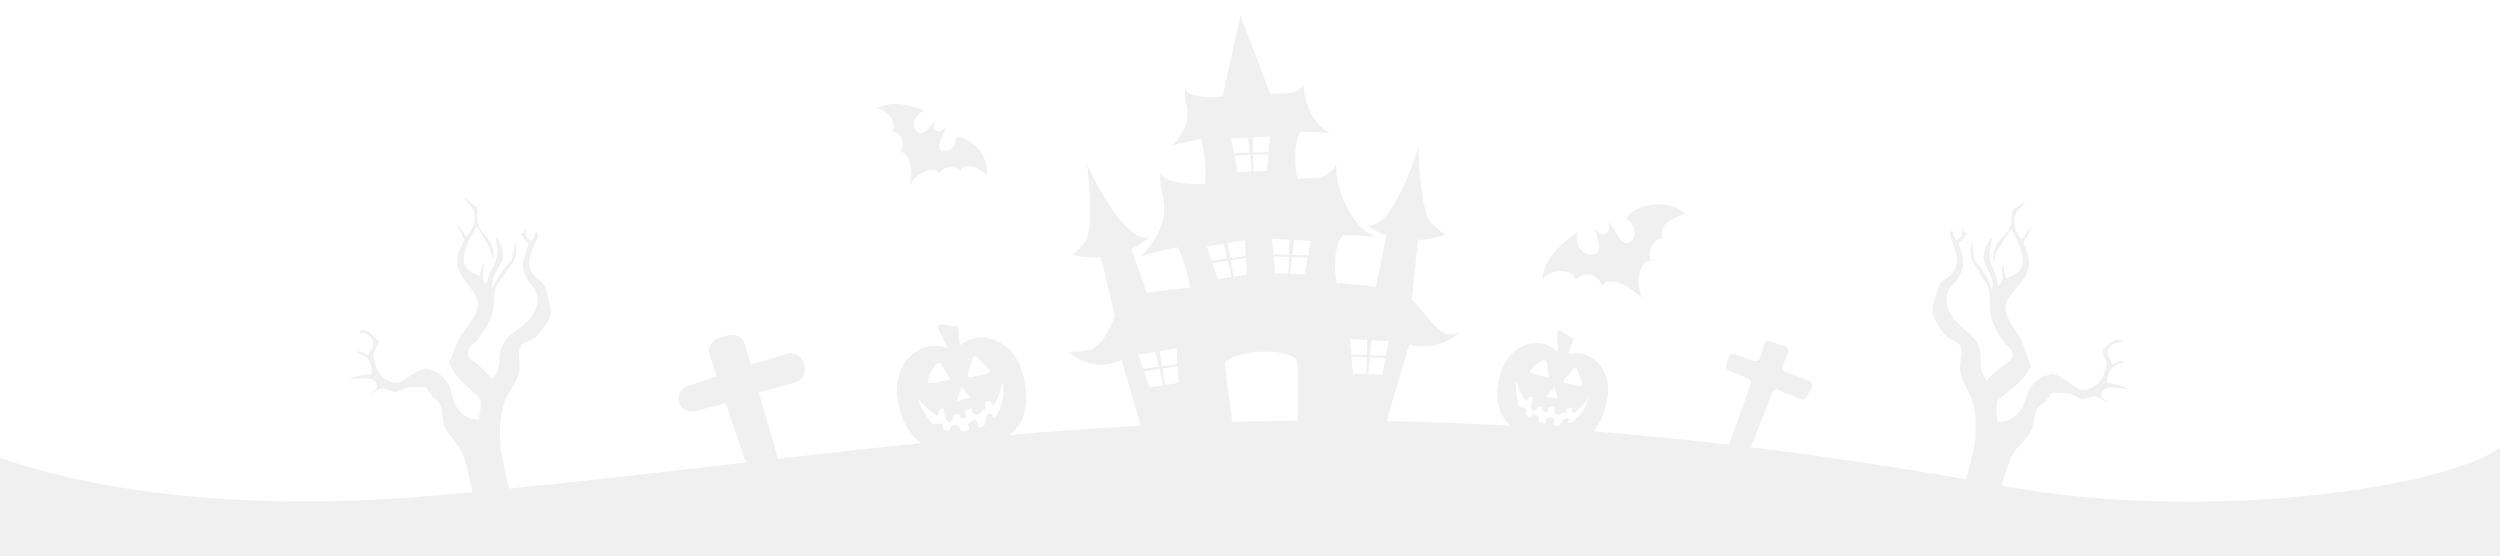
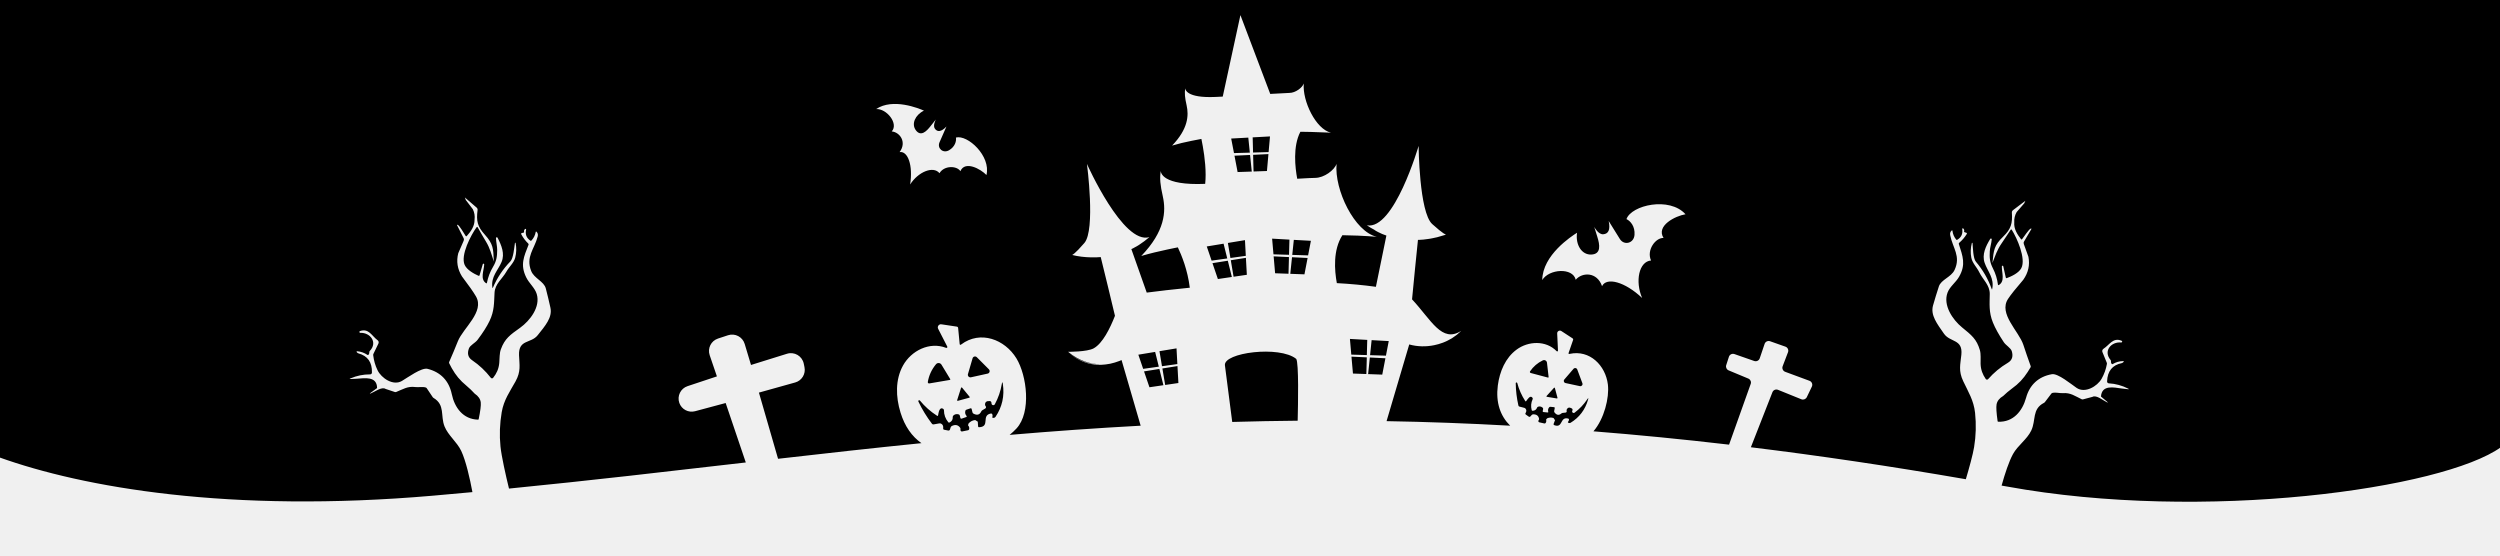
<svg xmlns="http://www.w3.org/2000/svg" viewBox="0 0 720 160" preserveAspectRatio="xMidYMax slice">
  <polygon points="307.62 101.31 307.62 101.31 307.62 101.31 307.62 101.31" />
-   <path class="elementor-shape-fill" fill="white" d="m312.42,104.1c-1.55-.55-3.15-1.43-4.75-2.74,1.16,1.17,2.63,2.07,4.23,2.69,1.58.62,3.31.9,5.03.85-1.43-.01-2.95-.24-4.51-.8ZM-.23,0v131.71c24.06,8.63,66.15,16.14,124.89,11.05,3.83-.34,7.63-.68,11.4-1.03-.72-3.88-1.9-9.07-3.23-11.87-1.24-2.6-3.74-4.43-4.8-7.04-1.24-3.09.23-6.18-3.17-8.22-.1-.06-.19-.14-.25-.24l-1.7-2.54c-.08-.12-.19-.2-.32-.23-1.02-.29-2.01.01-2.98-.12-2.23-.3-3.52.63-5.51,1.42-.13.05-.26.05-.39.01l-2.66-.89c-1.1-.72-3.19.87-4.19,1.26-.43.16-.46.11-.08-.17l1.82-1.34c-.03-3.49-3.59-2.84-5.81-2.69l-1.8.09c-.35.02-.37-.04-.05-.18,1.81-.78,3.68-1.17,5.64-1.16.29.01.53-.22.54-.51.08-2.97-1.23-4.82-3.92-5.55-.15-.04-.44-.26-.49-.38-.06-.16-.01-.23.16-.22,1.07.09,2.06.44,2.95,1.05.12.08.22.06.32-.05.17-.21.25-.46.23-.76-.01-.12.03-.23.11-.31,2.4-2.47.15-5.35-2.72-5.23-.12,0-.24-.09-.26-.21-.03-.13.04-.26.17-.3,2.54-.89,3.39,1.39,5.07,2.63.31.22.41.63.24.97l-1.44,2.98c-.05.11-.07.23-.06.35.18,1.54.59,2.99,1.25,4.34,1.11,2.29,4.51,4.59,7.03,3.09,1.58-.93,5.64-3.91,7.35-3.49,3.82.94,6.21,3.49,7,7.28.8,3.88,3.26,7.25,7.55,7.36.11.01.18-.04.2-.15.49-2.37.69-3.97.6-4.79-.1-.98-.69-1.84-1.76-2.56-.71-.79-1.47-1.52-2.27-2.19-2.03-1.68-3.14-3.06-4.34-5.16l-.72-1.38c-.06-.12-.07-.25-.01-.38.87-1.97,1.7-3.96,2.5-5.96,1.52-3.83,7.77-8.49,5.22-12.92-.72-1.25-2.07-3.17-4.04-5.77-1.31-2.12-1.66-4.35-1.06-6.68l1.56-3.59c.1-.23.1-.5-.02-.73l-1.87-3.71c-.07-.12-.03-.18.11-.16.52.07,1.96,2.67,2.36,3.24.1.13.2.14.31.01,1.21-1.35,2.28-2.86,2.24-4.72.14-1.03-.03-2.04-.49-3l-2.02-2.64-.28-.75,3.4,2.93c.2.18.3.44.26.7-.4,3.13-.05,4.73,2.08,7.07,2.47,2.72,2.46,4.08,2.59,7.67.01.06,0,.06-.02,0-.64-1.98-1.1-3.8-2.21-5.63-.82-1.36-1.63-2.75-2.41-4.16-.07-.12-.23-.12-.3-.02-1.65,2.27-4.69,8.07-3.45,10.86.64,1.43,2.63,2.54,4,3.14.15.07.24.02.29-.14l.93-3.21c.03-.1.13-.16.24-.15.09.02.17.11.17.21-.06,1.79-1.27,4.24.55,5.43.12.08.2.05.23-.1.33-1.66.91-3.2,1.76-4.61,1.02-1.7,1.19-3.01,1.2-4.87.01-1.03-.32-2.26-.35-3.42,0-.25.33-.33.45-.12,1.13,2.17,2.16,4.64,1.16,7-1,2.4-3.12,4.22-2.64,7.4.03.16.07.17.14.01,1.22-2.84,2.9-5.37,5.04-7.58.87-.9,1.11-4.01,1.31-5.29.02-.11.18-.12.2,0,.27,1.43.24,2.84-.12,4.22-.4,1.53-1.78,2.65-2.56,4.06-1.16,2.05-3.25,3.45-3.39,6.02-.16,2.9-.03,5.22-1.44,8.15-.76,1.59-1.92,3.41-3.48,5.47-.65.85-2.12,1.53-2.45,2.42-.51,1.36-.36,2.57.93,3.43,2.05,1.39,3.83,3.07,5.37,5.05.17.21.5.22.67,0,1-1.27,1.61-2.59,1.76-4.28.12-1.32.03-2.76.46-3.93,1.12-3.09,2.66-4.15,5.54-6.2,2.86-2.05,5.91-6.03,4.79-9.72-.55-1.81-2.18-3.05-3.03-4.79-1.8-3.66-.66-5.98.67-9.4.05-.13.02-.24-.08-.34-.81-.78-1.48-1.66-2-2.65-.11-.21-.05-.34.18-.39l.47-.11c.12-.03.17-.1.15-.22-.08-.34.02-.62.29-.83.13-.11.33.01.29.18-.31,1.35.1,2.41,1.23,3.18.11.08.21.06.31-.04.65-.7,1.05-1.51,1.22-2.43.04-.18.12-.21.26-.07.35.35.46.81.31,1.36-.94,3.63-3.49,5.81-1.87,9.91.84,2.14,3.68,2.99,4.21,5.02.48,1.84.92,3.69,1.33,5.55.62,2.85-1.53,5.24-3.66,7.93-1.94,2.45-5.55,1.13-5.38,5.74.11,2.86.6,4.66-1.02,7.59-1.63,2.93-3.36,5.29-3.97,8.85-.56,3.29-.68,6.59-.35,9.89.28,2.76,1.52,8.33,2.45,12.1,23.41-2.31,45.92-4.95,68.2-7.52l-5.8-17.12-8.81,2.36c-1.9.51-3.87-.52-4.53-2.37-.71-2,.36-4.19,2.37-4.85l8.45-2.81-2.08-6.1c-.68-1.99.4-4.15,2.4-4.8l2.89-.95c2.01-.66,4.18.47,4.79,2.5l1.82,6.06,10.37-3.23c2.13-.66,4.36.65,4.82,2.83l.21,1.03c.41,1.95-.76,3.88-2.67,4.41l-10.45,2.92,5.51,19.06c13.76-1.58,27.48-3.11,41.3-4.5-2.73-1.91-4.81-4.83-6.03-8.81-1.4-4.54-1.53-9.5.73-13.57,2.35-4.23,7.62-6.94,12.41-5.06.22.08.43-.15.33-.36l-2.63-5.13c-.34-.65.21-1.41.93-1.3l4.46.67c.19.03.34.18.36.37l.44,4.58c.03.32.17.39.44.19,5.52-4.15,12.56-1.47,15.91,4,3.02,4.96,4.33,15.5.03,20.18-.65.7-1.31,1.3-1.99,1.86,12.38-1.05,24.93-1.96,37.74-2.65l-5.5-18.9h0c-.24.09-.47.2-.71.29-.82.32-1.68.56-2.55.76-.88.17-1.77.29-2.67.32-1.79.04-3.6-.28-5.22-.94-1.6-.65-3.06-1.58-4.19-2.77h-.01l-.04-.04h-.01s5.5.04,7.37-1c2.57-1.42,4.71-5.73,6.13-9.37h0c-1.14-4.78-3.07-12.79-4.1-16.91-.92.08-1.84.11-2.77.08-1.84-.04-3.69-.24-5.46-.69,0,0,.67-.15,3.52-3.45,3.26-3.79.74-22.77.74-22.77,0,0,10.42,23.39,17.99,21.08-.48.42-.97.81-1.46,1.17-.34.25-.68.49-1.04.73-.36.25-.72.51-1.11.72l-1.18.64c-.13.07-.27.13-.41.19l4.43,12.53c3.29-.43,7.53-.93,12.4-1.41-.31-2.54-.9-4.89-1.55-6.89-.66-1.99-1.36-3.62-1.89-4.73l-1.02.2-1.92.4c-2.56.54-5.1,1.15-7.6,1.88,6.84-7.09,7.18-12.83,6.21-17.16-.75-3.32-.93-5.19-.59-7.34,0,.41.32,4.26,12.79,3.73h0c.09-.85.13-1.74.13-2.63,0-3.83-.72-7.9-1.22-10.31-.96.17-1.92.35-2.88.56-1.87.37-3.74.81-5.56,1.36,4.61-4.78,4.84-8.65,4.19-11.57-.51-2.24-.63-3.51-.4-4.95,0,.28.22,2.89,8.7,2.51.69-.03,1.4-.06,2.1-.1l5.09-23.47,8.59,22.7c2.77-.17,4.82-.28,5.51-.29,1.75,0,3.74-1.51,4.15-2.72-.45,5.02,3.47,13.17,7.82,14.17-1.93-.05-3.85-.16-5.78-.21l-2.89-.05h-.13c-2.22,4.23-1.51,10.33-.91,13.53,2.56-.15,4.41-.25,5.17-.25,2.6-.01,5.54-2.24,6.16-4.04-.67,7.45,5.14,19.53,11.59,21.01-1.34-.11-3.2-.24-5.45-.34-1.49-.03-2.97-.08-4.46-.12-2.73,4.25-2.29,10.08-1.6,13.8,3.87.21,7.65.56,11.25,1.06l3.02-14.76c-.42-.13-.81-.3-1.21-.45-.8-.36-1.6-.73-2.31-1.22.07.03.13.06.2.09-.78-.4-1.55-.85-2.3-1.37,7.83,1.47,14.9-22.87,14.9-22.87,0,0,.15,19.11,3.92,22.51,3.29,2.98,3.97,3.05,3.97,3.05-.84.26-1.69.52-2.55.74l-1.3.28-.66.13-.67.1-1.33.17c-.45.04-.9.06-1.35.09h-.22c-.45,4.2-1.23,12.27-1.7,17.12,5.56,5.96,8.56,12.66,14.15,9.08h0c-.06.07-.13.12-.19.19-.3.27-.59.55-.91.81-.04.04-.08.07-.12.1s-.08.07-.11.09c-.41.32-.84.62-1.28.9h0s-.04.03-.06.04c-.38.23-.77.44-1.17.64-.17.09-.34.18-.51.25-.02,0-.05.02-.07.03-.19.09-.39.17-.59.25-.1.03-.19.08-.29.11-.02.01-.03.01-.05.02-.78.29-1.58.53-2.4.69-2.36.49-4.88.45-7.21-.21h0s-6.53,22.09-6.53,22.09c11.54.2,23.39.63,35.6,1.31-2.85-2.81-4.19-6.69-3.56-11.57.53-4.06,2.2-7.99,5.43-10.36,3.35-2.47,8.43-2.71,11.51.47.15.15.4.04.39-.16l-.23-4.95c-.03-.63.67-1.03,1.2-.69l3.25,2.12c.14.09.2.26.14.42l-1.29,3.73c-.09.27,0,.38.28.31,5.8-1.27,10.35,3.34,11.02,8.81.46,3.85-1.09,9.95-4.16,13.49,12.6,1,25.59,2.27,39.06,3.84l6.23-17.48c.23-.62-.08-1.3-.68-1.55l-5.67-2.36c-.59-.24-.9-.9-.7-1.51l.78-2.41c.21-.65.92-1.01,1.58-.78l5.72,2c.64.22,1.35-.12,1.57-.77l1.41-4.16c.22-.65.93-.99,1.58-.76l4.42,1.56c.65.23.98.95.74,1.59l-1.55,4.06c-.24.63.09,1.35.73,1.59l7,2.59c.68.25,1,1.03.68,1.69l-1.45,3.02c-.28.58-.97.85-1.57.61l-6.72-2.72c-.64-.26-1.36.05-1.61.69l-6.21,15.85c19.6,2.4,40.19,5.44,61.91,9.21.99-3.32,2.03-7.11,2.38-9.24.54-3.27.63-6.57.28-9.89-.39-3.59-1.97-6.05-3.4-9.08-1.44-3.03-.83-4.79-.55-7.64.47-4.59-3.22-3.5-5.01-6.07-1.95-2.82-3.95-5.33-3.14-8.15.52-1.83,1.08-3.64,1.67-5.45.65-1.99,3.54-2.66,4.52-4.74,1.87-3.99-.53-6.32-1.25-10.01-.11-.56.03-1.01.4-1.34.15-.13.23-.1.25.09.11.93.47,1.76,1.07,2.5.09.11.19.13.31.06,1.17-.7,1.65-1.73,1.43-3.1-.03-.17.17-.28.3-.16.25.23.33.51.24.85-.03.12.01.19.13.23l.46.14c.23.06.28.2.16.4-.59.95-1.31,1.79-2.17,2.52-.11.09-.14.2-.1.33,1.11,3.49,2.11,5.88.08,9.43-.96,1.68-2.67,2.81-3.33,4.58-1.35,3.61,1.45,7.78,4.17,10,2.75,2.24,4.22,3.39,5.14,6.54.35,1.2.17,2.63.21,3.95.05,1.7.57,3.06,1.49,4.39.16.22.49.24.67.04,1.66-1.89,3.55-3.45,5.67-4.7,1.35-.79,1.57-1.98,1.15-3.37-.28-.91-1.7-1.68-2.29-2.57-1.43-2.15-2.48-4.04-3.14-5.67-1.22-3.02-.94-5.33-.91-8.23.02-2.57-1.98-4.11-3.01-6.23-.69-1.44-2-2.65-2.3-4.2-.27-1.4-.22-2.81.15-4.23.03-.11.19-.1.2.02.11,1.29.16,4.41.97,5.36,2,2.34,3.51,4.97,4.56,7.88.05.17.1.16.13,0,.68-3.14-1.32-5.09-2.17-7.55-.84-2.42.34-4.82,1.61-6.91.13-.21.45-.1.43.14-.09,1.16-.51,2.36-.56,3.4-.11,1.85-.01,3.17.89,4.93.76,1.47,1.25,3.04,1.46,4.71.02.15.1.19.23.12,1.89-1.07.84-3.6.89-5.38.01-.11.09-.19.19-.2.1-.01.2.06.22.16l.73,3.26c.04.16.13.22.28.16,1.41-.52,3.47-1.5,4.19-2.88,1.41-2.7-1.25-8.69-2.76-11.06-.07-.11-.23-.11-.29,0-.88,1.36-1.77,2.69-2.68,4.01-1.22,1.75-1.79,3.53-2.55,5.47-.03.06-.04.06-.03,0,.36-3.58.43-4.93,3.08-7.49,2.26-2.2,2.72-3.78,2.51-6.92-.02-.26.1-.52.31-.69l3.57-2.71-.32.73-2.18,2.51c-.53.93-.76,1.92-.69,2.97-.16,1.85.83,3.43,1.95,4.85.1.13.2.13.3,0,.44-.53,2.04-3.05,2.56-3.08.14-.01.18.05.11.17l-2.11,3.58c-.13.22-.15.49-.06.73l1.33,3.68c.45,2.36-.04,4.56-1.48,6.6-2.13,2.47-3.6,4.3-4.39,5.51-2.83,4.26,3.11,9.3,4.4,13.21.67,2.05,1.37,4.09,2.11,6.12.05.13.04.25-.03.37l-.81,1.33c-1.33,2.02-2.52,3.33-4.66,4.88-.83.61-1.63,1.3-2.4,2.04-1.11.65-1.75,1.47-1.92,2.45-.14.81-.04,2.42.3,4.82.02.1.08.16.19.16,4.3.16,6.95-3.05,8-6.87,1.02-3.74,3.57-6.13,7.44-6.82,1.73-.32,5.6,2.91,7.12,3.94,2.42,1.65,5.96-.43,7.21-2.64.74-1.31,1.25-2.73,1.52-4.25.02-.13.01-.24-.04-.36l-1.25-3.06c-.14-.35-.01-.75.3-.95,1.76-1.14,2.75-3.36,5.23-2.31.12.05.19.18.16.3-.04.13-.16.21-.28.2-2.86-.3-5.28,2.44-3.05,5.05.08.09.11.2.1.32-.04.29.02.55.18.77.09.12.19.14.32.07.92-.55,1.93-.84,3-.86.17-.01.22.07.15.22-.06.12-.36.32-.51.36-2.73.55-4.16,2.32-4.26,5.28-.01.29.21.54.5.55,1.95.11,3.8.62,5.55,1.51.32.16.3.22-.05.18l-1.8-.2c-2.2-.29-5.71-1.17-5.96,2.31l1.73,1.46c.36.3.32.35-.09.16-.98-.45-2.96-2.17-4.1-1.52l-2.71.72c-.14.04-.27.02-.39-.04-1.94-.91-3.16-1.92-5.41-1.76-.98.07-1.95-.29-2.98-.07-.14.03-.25.1-.34.21l-1.85,2.43c-.07.1-.16.17-.27.23-3.52,1.82-2.24,4.99-3.68,8-1.22,2.54-3.83,4.21-5.23,6.72-1.19,2.15-2.38,5.79-3.3,9.11.52.09,1.03.18,1.55.27,56.7,10.35,125.61.66,142.27-11.34V0H-.23Zm284.33,50.41c-1.66-1.75-6.19-4.23-7.51-1.11-.99-1.59-4.65-1.72-6.02.58-1.8-2.2-6.16-.37-8.45,3.25.87-5.52-.66-9.69-3.03-9.33,2.15-2.9.04-5.74-2.27-5.95,2.04-2.21-1.43-6.62-4.5-6.44,4.86-3.26,12.33-.18,13.78.45-2.53,1.24-3.72,3.86-2.3,5.7,1.42,1.83,3,.31,4.2-1.23,1.08-1.37,1.46-1.84,1.53-1.93-.08.15-.96,1.83-.24,2.73.74.94,1.83.85,3.29-.7,0,0-1.28,2.88-2.01,4.58-.72,1.71,1.04,3.27,2.76,2.26s2.15-2.62,1.98-3.66c3.37-.89,10.12,5.33,8.79,10.8Zm195,18.12c-2.3-.1-4.97,3.51-3.6,6.49-3.47.29-4.65,5.96-2.57,10.8-4.98-4.71-10.26-6.06-11.54-3.41-1.44-4.19-5.78-4.03-7.58-1.84-.83-3.59-7.7-3.15-9.64.08.07-7.18,8.38-12.59,10.02-13.62-.5,3.42,1.32,6.44,4.16,6.28,2.84-.16,2.4-2.81,1.68-5.1-.64-2-.85-2.72-.89-2.87.15.27,1.21,2.21,2.58,2.13,1.47-.1,2.13-1.26,1.58-3.82,0,0,2.02,3.3,3.24,5.21,1.23,1.92,4.02,1.22,4.2-1.22.18-2.44-1.16-3.99-2.32-4.54,1.43-4.03,12.4-6.54,17.01-1.39-2.91.46-8.57,3.31-6.33,6.82Zm-194.3,37.83l-3.47-3.48c-.4-.4-1.08-.22-1.23.31l-1.33,4.55c-.15.54.32,1.04.87.92l4.8-1.06c.57-.12.77-.82.36-1.24Zm-5.55,7.92l-2.18-2.65c-.08-.09-.24-.06-.28.06l-1.13,3.54c-.04.13.07.24.2.21l3.3-.9c.12-.03.16-.17.09-.26Zm-5.61-5.14l-2.49-4.11c-.35-.58-1.16-.64-1.59-.12-1.25,1.51-2.03,3.2-2.35,5.1-.04.25.17.46.42.42l5.88-1c.18-.04.23-.13.13-.29Zm15.18,1.44c-.1-.64-.2-.64-.3,0-.34,2.06-1.01,4.01-2.01,5.85-.24.44-.9.3-.95-.2l-.03-.28c-.02-.23-.21-.42-.45-.44-.91-.08-1.38.25-1.39,1,0,.18.05.33.17.46.06.07.1.16.11.27.02.19-.06.32-.21.41l-.8.47c-.16.09-.29.22-.37.39-.44.96-1.18,1.17-2.21.63-.16-.08-.26-.21-.31-.38l-.23-.95c-.06-.2-.18-.27-.38-.2l-1.13.38c-.15.05-.26.16-.3.31-.16.55-.05,1.03.31,1.46.14.17.11.28-.09.36l-1.25.43c-.22.08-.37,0-.42-.23l-.14-.6c-.05-.22-.18-.35-.4-.4-.58-.14-1.07-.02-1.47.35-.13.13-.19.28-.18.46.04.7-.26,1.21-.92,1.55-.14.07-.27.05-.37-.08-.82-1-1.24-2.15-1.24-3.45,0-.18-.08-.32-.23-.41-1.13-.67-1.33,1.25-1.46,1.86-.04.2-.14.24-.31.13-1.87-1.2-3.52-2.66-4.93-4.38-.08-.1-.23-.12-.34-.05-.12.07-.16.21-.1.33,1.08,2.28,2.39,4.41,3.92,6.42.12.15.28.21.46.18l1.63-.29c.18-.04.35-.01.51.06.5.24.71.69.63,1.36-.03.23.07.37.3.41l1.12.22c.27.05.45-.06.54-.32l.17-.55c.06-.2.19-.35.37-.44.99-.48,1.79-.32,2.38.5.11.16.15.34.09.53-.03.13,0,.26.09.4.1.13.23.18.39.15l1.72-.35c.18-.04.29-.16.32-.35.06-.41-.05-.77-.34-1.07l.16-.54c.52-.58,1.16-.91,1.9-.98l.75.47.09,1.32c.02.2.12.29.32.28,3.27-.17.47-3.43,3.37-3.95.19-.03.33.04.4.23.1.24.11.48.03.73-.06.22.02.32.25.3h.16c.2-.03.37-.13.49-.3,1.92-2.85,2.62-6.01,2.11-9.47Zm50.05-9.6l-.03-.65-4.91.81v.03s.72,4.3.72,4.3l4.43-.62-.21-3.87Zm-6.19.37l-4.84.8,1.39,4.08,4.51-.63-1.06-4.25Zm1.22,4.91l-4.42.7,1.56,4.57,4.02-.59-1.16-4.68Zm5.21-.83l-4.34.69.8,4.75,3.81-.56-.27-4.88Zm27.26-36.7l.39,4.52,4.48.13.12-4.37-4.99-.28Zm.44,5.1l.42,4.87,3.86.14.13-4.8-4.41-.21Zm-6.04-34.27l.11,4.37,4.48-.13.4-4.51-4.99.27Zm.13,5.03l.12,4.8,3.86-.14.43-4.87-4.41.21Zm-.88.04l-4.49.21.9,4.71,4.08-.14-.49-4.78Zm-1.2,29.63l-4.35.69.8,4.75,3.82-.56-.27-4.88Zm.69-34.63l-4.93.27.81,4.19,4.56-.13-.44-4.33Zm-.96,29.53l-4.92.81.73,4.33,4.43-.62-.24-4.52Zm-6.16,1.02l-4.84.8,1.39,4.08,4.51-.63-1.06-4.25Zm1.22,4.91l-4.42.7,1.56,4.57,4.02-.59-1.16-4.68Zm19.71,28.28c-4.77-3.9-21.04-1.84-20.54,1.86.36,2.74,1.52,11.73,2.1,16.29,6.2-.18,12.48-.3,18.85-.36.12-4.81.34-16.61-.41-17.79Zm-1.22-29.29l-.5,4.78,4.08.15.91-4.71-4.49-.22Zm.52-5l-.45,4.33,4.56.14.81-4.2-4.92-.27Zm16.6,33.63l.43,4.87,3.86.14.13-4.8-4.42-.21Zm-.44-5.1l.12,1.41.27,3.11,4.48.13.09-3.43.03-.94-4.99-.28Zm5.73,5.35l-.49,4.78,4.07.15.91-4.71-4.49-.22Zm.52-5l-.09.83-.36,3.5,4.57.14.74-3.84.07-.36-4.93-.27Zm60.7,12.41l-1.48-3.96c-.16-.46-.75-.56-1.07-.2l-2.66,3.09c-.31.36-.12.93.35,1.02l4.14.89c.49.11.9-.37.72-.84Zm-7.93,1.36c-.03-.1-.17-.13-.24-.05l-2.15,2.37c-.08.08-.03.21.08.23l2.91.48c.1.01.18-.08.16-.18l-.76-2.85Zm-2.27-7.28c-.07-.58-.69-.91-1.21-.66-1.51.73-2.73,1.78-3.66,3.15-.12.18-.03.42.18.48l4.96,1.32c.16.04.22-.02.2-.18l-.47-4.11Zm11.6,10.55c-1,1.49-2.22,2.78-3.66,3.86-.34.25-.81-.09-.67-.49l.08-.23c.06-.2-.02-.41-.2-.51-.68-.39-1.17-.3-1.45.28-.07.14-.07.28-.03.42.03.08.02.17-.01.26-.05.15-.16.23-.31.24l-.79.08c-.16.02-.3.07-.43.18-.69.59-1.34.49-1.96-.3-.09-.12-.12-.26-.1-.41l.16-.82c.03-.18-.04-.28-.23-.3l-1.01-.1c-.15-.02-.26.03-.35.14-.32.36-.41.78-.28,1.25.05.18-.02.26-.2.24l-1.13-.11c-.2-.02-.29-.13-.25-.33l.11-.52c.04-.18-.02-.34-.17-.45-.41-.32-.83-.4-1.28-.25-.15.05-.25.15-.3.29-.22.56-.64.86-1.28.89-.14,0-.22-.06-.26-.2-.29-1.08-.2-2.12.27-3.14.06-.14.05-.27-.04-.4-.64-.92-1.48.5-1.8.93-.1.14-.2.14-.29,0-1.04-1.61-1.81-3.34-2.3-5.19-.03-.11-.14-.18-.25-.17-.11.02-.19.11-.19.23.03,2.16.29,4.3.77,6.42.04.16.14.27.3.31l1.38.35c.15.04.27.12.37.23.31.37.31.8.01,1.29-.1.17-.08.31.09.43l.8.57c.19.13.37.12.53-.06l.33-.37c.12-.14.27-.2.45-.21.95-.02,1.51.39,1.68,1.24.03.17,0,.32-.11.45-.08.09-.1.2-.08.34.03.14.12.22.25.26l1.47.34c.16.03.29-.02.38-.16.19-.3.24-.62.12-.95l.32-.38c.61-.26,1.22-.29,1.83-.08l.42.63-.4,1.07c-.06.16,0,.27.15.34,2.62,1.03,1.59-2.52,4.04-1.89.17.04.25.15.24.32-.01.22-.09.41-.24.58-.13.15-.1.26.09.33l.13.04c.16.06.33.04.48-.05,2.52-1.54,4.2-3.76,5.03-6.66.16-.53.08-.57-.23-.1Z" />
-   <path class="elementor-shape-fill" fill="white" d="m420.83,95.29c-.05.05-.11.09-.16.14-.01.01-.03.02-.04.04.06-.06.14-.12.2-.18Z" />
+   <path class="elementor-shape-fill" d="m312.42,104.1c-1.55-.55-3.15-1.43-4.75-2.74,1.16,1.17,2.63,2.07,4.23,2.69,1.58.62,3.31.9,5.03.85-1.43-.01-2.95-.24-4.51-.8ZM-.23,0v131.71c24.06,8.63,66.15,16.14,124.89,11.05,3.83-.34,7.63-.68,11.4-1.03-.72-3.88-1.9-9.07-3.23-11.87-1.24-2.6-3.74-4.43-4.8-7.04-1.24-3.09.23-6.18-3.17-8.22-.1-.06-.19-.14-.25-.24l-1.7-2.54c-.08-.12-.19-.2-.32-.23-1.02-.29-2.01.01-2.98-.12-2.23-.3-3.52.63-5.51,1.42-.13.05-.26.05-.39.01l-2.66-.89c-1.1-.72-3.19.87-4.19,1.26-.43.16-.46.11-.08-.17l1.82-1.34c-.03-3.49-3.59-2.84-5.81-2.69l-1.8.09c-.35.02-.37-.04-.05-.18,1.81-.78,3.68-1.17,5.64-1.16.29.01.53-.22.54-.51.08-2.97-1.23-4.82-3.92-5.55-.15-.04-.44-.26-.49-.38-.06-.16-.01-.23.16-.22,1.07.09,2.06.44,2.95,1.05.12.08.22.06.32-.05.17-.21.25-.46.23-.76-.01-.12.03-.23.11-.31,2.4-2.47.15-5.35-2.72-5.23-.12,0-.24-.09-.26-.21-.03-.13.04-.26.17-.3,2.54-.89,3.39,1.39,5.07,2.63.31.22.41.63.24.97l-1.44,2.98c-.05.11-.07.23-.06.35.18,1.54.59,2.99,1.25,4.34,1.11,2.29,4.51,4.59,7.03,3.09,1.58-.93,5.64-3.91,7.35-3.49,3.82.94,6.21,3.49,7,7.28.8,3.88,3.26,7.25,7.55,7.36.11.01.18-.04.2-.15.49-2.37.69-3.97.6-4.79-.1-.98-.69-1.84-1.76-2.56-.71-.79-1.47-1.52-2.27-2.19-2.03-1.68-3.14-3.06-4.34-5.16l-.72-1.38c-.06-.12-.07-.25-.01-.38.87-1.97,1.7-3.96,2.5-5.96,1.52-3.83,7.77-8.49,5.22-12.92-.72-1.25-2.07-3.17-4.04-5.77-1.31-2.12-1.66-4.35-1.06-6.68l1.56-3.59c.1-.23.1-.5-.02-.73l-1.87-3.71c-.07-.12-.03-.18.11-.16.52.07,1.96,2.67,2.36,3.24.1.13.2.14.31.01,1.21-1.35,2.28-2.86,2.24-4.72.14-1.03-.03-2.04-.49-3l-2.02-2.64-.28-.75,3.4,2.93c.2.18.3.44.26.7-.4,3.13-.05,4.73,2.08,7.07,2.47,2.72,2.46,4.08,2.59,7.67.01.06,0,.06-.02,0-.64-1.98-1.1-3.8-2.21-5.63-.82-1.36-1.63-2.75-2.41-4.16-.07-.12-.23-.12-.3-.02-1.65,2.27-4.69,8.07-3.45,10.86.64,1.43,2.63,2.54,4,3.14.15.07.24.02.29-.14l.93-3.21c.03-.1.13-.16.24-.15.09.02.17.11.17.21-.06,1.79-1.27,4.24.55,5.43.12.08.2.05.23-.1.33-1.66.91-3.2,1.76-4.61,1.02-1.7,1.19-3.01,1.2-4.87.01-1.03-.32-2.26-.35-3.42,0-.25.33-.33.45-.12,1.13,2.17,2.16,4.64,1.16,7-1,2.4-3.12,4.22-2.64,7.4.03.16.07.17.14.01,1.22-2.84,2.9-5.37,5.04-7.58.87-.9,1.11-4.01,1.31-5.29.02-.11.18-.12.2,0,.27,1.43.24,2.84-.12,4.22-.4,1.53-1.78,2.65-2.56,4.06-1.16,2.05-3.25,3.45-3.39,6.02-.16,2.9-.03,5.22-1.44,8.15-.76,1.59-1.92,3.41-3.48,5.47-.65.85-2.12,1.53-2.45,2.42-.51,1.36-.36,2.57.93,3.43,2.05,1.39,3.83,3.07,5.37,5.05.17.21.5.22.67,0,1-1.27,1.61-2.59,1.76-4.28.12-1.32.03-2.76.46-3.93,1.12-3.09,2.66-4.15,5.54-6.2,2.86-2.05,5.91-6.03,4.79-9.72-.55-1.81-2.18-3.05-3.03-4.79-1.8-3.66-.66-5.98.67-9.4.05-.13.02-.24-.08-.34-.81-.78-1.48-1.66-2-2.65-.11-.21-.05-.34.18-.39l.47-.11c.12-.03.17-.1.15-.22-.08-.34.02-.62.29-.83.13-.11.33.01.29.18-.31,1.35.1,2.41,1.23,3.18.11.08.21.06.31-.04.65-.7,1.05-1.51,1.22-2.43.04-.18.12-.21.26-.07.35.35.46.81.31,1.36-.94,3.63-3.49,5.81-1.87,9.91.84,2.14,3.68,2.99,4.21,5.02.48,1.84.92,3.69,1.33,5.55.62,2.85-1.53,5.24-3.66,7.93-1.94,2.45-5.55,1.13-5.38,5.74.11,2.86.6,4.66-1.02,7.59-1.63,2.93-3.36,5.29-3.97,8.85-.56,3.29-.68,6.59-.35,9.89.28,2.76,1.52,8.33,2.45,12.1,23.41-2.31,45.92-4.95,68.2-7.52l-5.8-17.12-8.81,2.36c-1.9.51-3.87-.52-4.53-2.37-.71-2,.36-4.19,2.37-4.85l8.45-2.81-2.08-6.1c-.68-1.99.4-4.15,2.4-4.8l2.89-.95c2.01-.66,4.18.47,4.79,2.5l1.82,6.06,10.37-3.23c2.13-.66,4.36.65,4.82,2.83l.21,1.03c.41,1.95-.76,3.88-2.67,4.41l-10.45,2.92,5.51,19.06c13.76-1.58,27.48-3.11,41.3-4.5-2.73-1.91-4.81-4.83-6.03-8.81-1.4-4.54-1.53-9.5.73-13.57,2.35-4.23,7.62-6.94,12.41-5.06.22.08.43-.15.33-.36l-2.63-5.13c-.34-.65.21-1.41.93-1.3l4.46.67c.19.03.34.18.36.37l.44,4.58c.03.32.17.39.44.19,5.52-4.15,12.56-1.47,15.91,4,3.02,4.96,4.33,15.5.03,20.18-.65.7-1.31,1.3-1.99,1.86,12.38-1.05,24.93-1.96,37.74-2.65l-5.5-18.9h0c-.24.09-.47.2-.71.29-.82.32-1.68.56-2.55.76-.88.17-1.77.29-2.67.32-1.79.04-3.6-.28-5.22-.94-1.6-.65-3.06-1.58-4.19-2.77h-.01l-.04-.04h-.01s5.5.04,7.37-1c2.57-1.42,4.71-5.73,6.13-9.37h0c-1.14-4.78-3.07-12.79-4.1-16.91-.92.08-1.84.11-2.77.08-1.84-.04-3.69-.24-5.46-.69,0,0,.67-.15,3.52-3.45,3.26-3.79.74-22.77.74-22.77,0,0,10.42,23.39,17.99,21.08-.48.42-.97.81-1.46,1.17-.34.25-.68.49-1.04.73-.36.25-.72.51-1.11.72l-1.18.64c-.13.07-.27.13-.41.19l4.43,12.53c3.29-.43,7.53-.93,12.4-1.41-.31-2.54-.9-4.89-1.55-6.89-.66-1.99-1.36-3.62-1.89-4.73l-1.02.2-1.92.4c-2.56.54-5.1,1.15-7.6,1.88,6.84-7.09,7.18-12.83,6.21-17.16-.75-3.32-.93-5.19-.59-7.34,0,.41.32,4.26,12.79,3.73h0c.09-.85.13-1.74.13-2.63,0-3.83-.72-7.9-1.22-10.31-.96.17-1.92.35-2.88.56-1.87.37-3.74.81-5.56,1.36,4.61-4.78,4.84-8.65,4.19-11.57-.51-2.24-.63-3.51-.4-4.95,0,.28.22,2.89,8.7,2.51.69-.03,1.4-.06,2.1-.1l5.09-23.47,8.59,22.7c2.77-.17,4.82-.28,5.51-.29,1.75,0,3.74-1.51,4.15-2.72-.45,5.02,3.47,13.17,7.82,14.17-1.93-.05-3.85-.16-5.78-.21l-2.89-.05h-.13c-2.22,4.23-1.51,10.33-.91,13.53,2.56-.15,4.41-.25,5.17-.25,2.6-.01,5.54-2.24,6.16-4.04-.67,7.45,5.14,19.53,11.59,21.01-1.34-.11-3.2-.24-5.45-.34-1.49-.03-2.97-.08-4.46-.12-2.73,4.25-2.29,10.08-1.6,13.8,3.87.21,7.65.56,11.25,1.06l3.02-14.76c-.42-.13-.81-.3-1.21-.45-.8-.36-1.6-.73-2.31-1.22.07.03.13.06.2.09-.78-.4-1.55-.85-2.3-1.37,7.83,1.47,14.9-22.87,14.9-22.87,0,0,.15,19.11,3.92,22.51,3.29,2.98,3.97,3.05,3.97,3.05-.84.26-1.69.52-2.55.74l-1.3.28-.66.13-.67.1-1.33.17c-.45.04-.9.06-1.35.09h-.22c-.45,4.2-1.23,12.27-1.7,17.12,5.56,5.96,8.56,12.66,14.15,9.08h0c-.06.07-.13.12-.19.19-.3.27-.59.55-.91.81-.04.04-.08.07-.12.1s-.08.07-.11.09c-.41.32-.84.62-1.28.9h0s-.04.03-.06.04c-.38.23-.77.44-1.17.64-.17.09-.34.18-.51.25-.02,0-.05.02-.07.03-.19.09-.39.17-.59.25-.1.03-.19.08-.29.11-.02.01-.03.01-.05.02-.78.29-1.58.53-2.4.69-2.36.49-4.88.45-7.21-.21h0s-6.53,22.09-6.53,22.09c11.54.2,23.39.63,35.6,1.31-2.85-2.81-4.19-6.69-3.56-11.57.53-4.06,2.2-7.99,5.43-10.36,3.35-2.47,8.43-2.71,11.51.47.15.15.4.04.39-.16l-.23-4.95c-.03-.63.67-1.03,1.2-.69l3.25,2.12c.14.09.2.26.14.42l-1.29,3.73c-.09.27,0,.38.28.31,5.8-1.27,10.35,3.34,11.02,8.81.46,3.85-1.09,9.95-4.16,13.49,12.6,1,25.59,2.27,39.06,3.84l6.23-17.48c.23-.62-.08-1.3-.68-1.55l-5.67-2.36c-.59-.24-.9-.9-.7-1.51l.78-2.41c.21-.65.92-1.01,1.58-.78l5.72,2c.64.22,1.35-.12,1.57-.77l1.41-4.16c.22-.65.93-.99,1.58-.76l4.42,1.56c.65.23.98.95.74,1.59l-1.55,4.06c-.24.63.09,1.35.73,1.59l7,2.59c.68.25,1,1.03.68,1.69l-1.45,3.02c-.28.58-.97.85-1.57.61l-6.72-2.72c-.64-.26-1.36.05-1.61.69l-6.21,15.85c19.6,2.4,40.19,5.44,61.91,9.21.99-3.32,2.03-7.11,2.38-9.24.54-3.27.63-6.57.28-9.89-.39-3.59-1.97-6.05-3.4-9.08-1.44-3.03-.83-4.79-.55-7.64.47-4.59-3.22-3.5-5.01-6.07-1.95-2.82-3.95-5.33-3.14-8.15.52-1.83,1.08-3.64,1.67-5.45.65-1.99,3.54-2.66,4.52-4.74,1.87-3.99-.53-6.32-1.25-10.01-.11-.56.03-1.01.4-1.34.15-.13.23-.1.25.09.11.93.47,1.76,1.07,2.5.09.11.19.13.31.06,1.17-.7,1.65-1.73,1.43-3.1-.03-.17.17-.28.3-.16.25.23.33.51.24.85-.03.12.01.19.13.23l.46.14c.23.06.28.2.16.4-.59.95-1.31,1.79-2.17,2.52-.11.09-.14.2-.1.33,1.11,3.49,2.11,5.88.08,9.43-.96,1.68-2.67,2.81-3.33,4.58-1.35,3.61,1.45,7.78,4.17,10,2.75,2.24,4.22,3.39,5.14,6.54.35,1.2.17,2.63.21,3.95.05,1.7.57,3.06,1.49,4.39.16.22.49.24.67.04,1.66-1.89,3.55-3.45,5.67-4.7,1.35-.79,1.57-1.98,1.15-3.37-.28-.91-1.7-1.68-2.29-2.57-1.43-2.15-2.48-4.04-3.14-5.67-1.22-3.02-.94-5.33-.91-8.23.02-2.57-1.98-4.11-3.01-6.23-.69-1.44-2-2.65-2.3-4.2-.27-1.4-.22-2.81.15-4.23.03-.11.19-.1.2.02.11,1.29.16,4.41.97,5.36,2,2.34,3.51,4.97,4.56,7.88.05.17.1.16.13,0,.68-3.14-1.32-5.09-2.17-7.55-.84-2.42.34-4.82,1.61-6.91.13-.21.45-.1.43.14-.09,1.16-.51,2.36-.56,3.4-.11,1.85-.01,3.17.89,4.93.76,1.47,1.25,3.04,1.46,4.71.02.15.1.19.23.12,1.89-1.07.84-3.6.89-5.38.01-.11.09-.19.19-.2.1-.01.2.06.22.16l.73,3.26c.04.16.13.22.28.16,1.41-.52,3.47-1.5,4.19-2.88,1.41-2.7-1.25-8.69-2.76-11.06-.07-.11-.23-.11-.29,0-.88,1.36-1.77,2.69-2.68,4.01-1.22,1.75-1.79,3.53-2.55,5.47-.03.06-.04.06-.03,0,.36-3.58.43-4.93,3.08-7.49,2.26-2.2,2.72-3.78,2.51-6.92-.02-.26.1-.52.31-.69l3.57-2.71-.32.73-2.18,2.51c-.53.93-.76,1.92-.69,2.97-.16,1.85.83,3.43,1.95,4.85.1.13.2.13.3,0,.44-.53,2.04-3.05,2.56-3.08.14-.01.18.05.11.17l-2.11,3.58c-.13.22-.15.49-.06.73l1.33,3.68c.45,2.36-.04,4.56-1.48,6.6-2.13,2.47-3.6,4.3-4.39,5.51-2.83,4.26,3.11,9.3,4.4,13.21.67,2.05,1.37,4.09,2.11,6.12.05.13.04.25-.03.37l-.81,1.33c-1.33,2.02-2.52,3.33-4.66,4.88-.83.61-1.63,1.3-2.4,2.04-1.11.65-1.75,1.47-1.92,2.45-.14.81-.04,2.42.3,4.82.02.1.08.16.19.16,4.3.16,6.95-3.05,8-6.87,1.02-3.74,3.57-6.13,7.44-6.82,1.73-.32,5.6,2.91,7.12,3.94,2.42,1.65,5.96-.43,7.21-2.64.74-1.31,1.25-2.73,1.52-4.25.02-.13.01-.24-.04-.36l-1.25-3.06c-.14-.35-.01-.75.3-.95,1.76-1.14,2.75-3.36,5.23-2.31.12.05.19.18.16.3-.04.13-.16.21-.28.2-2.86-.3-5.28,2.44-3.05,5.05.08.09.11.2.1.32-.04.29.02.55.18.77.09.12.19.14.32.07.92-.55,1.93-.84,3-.86.17-.01.22.07.15.22-.06.12-.36.32-.51.36-2.73.55-4.16,2.32-4.26,5.28-.01.29.21.54.5.55,1.95.11,3.8.62,5.55,1.51.32.16.3.22-.05.18l-1.8-.2c-2.2-.29-5.71-1.17-5.96,2.31l1.73,1.46c.36.3.32.35-.09.16-.98-.45-2.96-2.17-4.1-1.52l-2.71.72c-.14.04-.27.02-.39-.04-1.94-.91-3.16-1.92-5.41-1.76-.98.07-1.95-.29-2.98-.07-.14.03-.25.1-.34.21l-1.85,2.43c-.07.1-.16.17-.27.23-3.52,1.82-2.24,4.99-3.68,8-1.22,2.54-3.83,4.21-5.23,6.72-1.19,2.15-2.38,5.79-3.3,9.11.52.09,1.03.18,1.55.27,56.7,10.35,125.61.66,142.27-11.34V0H-.23Zm284.33,50.41c-1.66-1.75-6.19-4.23-7.51-1.11-.99-1.59-4.65-1.72-6.02.58-1.8-2.2-6.16-.37-8.45,3.25.87-5.52-.66-9.69-3.03-9.33,2.15-2.9.04-5.74-2.27-5.95,2.04-2.21-1.43-6.62-4.5-6.44,4.86-3.26,12.33-.18,13.78.45-2.53,1.24-3.72,3.86-2.3,5.7,1.42,1.83,3,.31,4.2-1.23,1.08-1.37,1.46-1.84,1.53-1.93-.08.15-.96,1.83-.24,2.73.74.94,1.83.85,3.29-.7,0,0-1.28,2.88-2.01,4.58-.72,1.71,1.04,3.27,2.76,2.26s2.15-2.62,1.98-3.66c3.37-.89,10.12,5.33,8.79,10.8Zm195,18.12c-2.3-.1-4.97,3.51-3.6,6.49-3.47.29-4.65,5.96-2.57,10.8-4.98-4.71-10.26-6.06-11.54-3.41-1.44-4.19-5.78-4.03-7.58-1.84-.83-3.59-7.7-3.15-9.64.08.07-7.18,8.38-12.59,10.02-13.62-.5,3.42,1.32,6.44,4.16,6.28,2.84-.16,2.4-2.81,1.68-5.1-.64-2-.85-2.72-.89-2.87.15.27,1.21,2.21,2.58,2.13,1.47-.1,2.13-1.26,1.58-3.82,0,0,2.02,3.3,3.24,5.21,1.23,1.92,4.02,1.22,4.2-1.22.18-2.44-1.16-3.99-2.32-4.54,1.43-4.03,12.4-6.54,17.01-1.39-2.91.46-8.57,3.31-6.33,6.82Zm-194.3,37.83l-3.47-3.48c-.4-.4-1.08-.22-1.23.31l-1.33,4.55c-.15.54.32,1.04.87.92l4.8-1.06c.57-.12.77-.82.36-1.24Zm-5.55,7.92l-2.18-2.65c-.08-.09-.24-.06-.28.06l-1.13,3.54c-.04.13.07.24.2.21l3.3-.9c.12-.03.16-.17.09-.26Zm-5.61-5.14l-2.49-4.11c-.35-.58-1.16-.64-1.59-.12-1.25,1.51-2.03,3.2-2.35,5.1-.04.25.17.46.42.42l5.88-1c.18-.04.23-.13.13-.29Zm15.18,1.44c-.1-.64-.2-.64-.3,0-.34,2.06-1.01,4.01-2.01,5.85-.24.44-.9.3-.95-.2l-.03-.28c-.02-.23-.21-.42-.45-.44-.91-.08-1.38.25-1.39,1,0,.18.05.33.17.46.06.07.1.16.11.27.02.19-.06.32-.21.41l-.8.47c-.16.09-.29.22-.37.39-.44.96-1.18,1.17-2.21.63-.16-.08-.26-.21-.31-.38l-.23-.95c-.06-.2-.18-.27-.38-.2l-1.13.38c-.15.05-.26.16-.3.31-.16.55-.05,1.03.31,1.46.14.17.11.28-.09.36l-1.25.43c-.22.08-.37,0-.42-.23l-.14-.6c-.05-.22-.18-.35-.4-.4-.58-.14-1.07-.02-1.47.35-.13.13-.19.28-.18.46.04.7-.26,1.21-.92,1.55-.14.07-.27.05-.37-.08-.82-1-1.24-2.15-1.24-3.45,0-.18-.08-.32-.23-.41-1.13-.67-1.33,1.25-1.46,1.86-.04.2-.14.24-.31.13-1.87-1.2-3.52-2.66-4.93-4.38-.08-.1-.23-.12-.34-.05-.12.07-.16.21-.1.33,1.08,2.28,2.39,4.41,3.92,6.42.12.15.28.21.46.18l1.63-.29c.18-.04.35-.01.51.06.5.24.71.69.63,1.36-.03.23.07.37.3.41l1.12.22c.27.05.45-.06.54-.32l.17-.55c.06-.2.19-.35.37-.44.99-.48,1.79-.32,2.38.5.11.16.15.34.09.53-.03.13,0,.26.09.4.1.13.23.18.39.15l1.72-.35c.18-.04.29-.16.32-.35.06-.41-.05-.77-.34-1.07l.16-.54c.52-.58,1.16-.91,1.9-.98l.75.47.09,1.32c.02.2.12.29.32.28,3.27-.17.47-3.43,3.37-3.95.19-.03.33.04.4.23.1.24.11.48.03.73-.06.22.02.32.25.3h.16c.2-.03.37-.13.49-.3,1.92-2.85,2.62-6.01,2.11-9.47Zm50.05-9.6l-.03-.65-4.91.81v.03s.72,4.3.72,4.3l4.43-.62-.21-3.87Zm-6.19.37l-4.84.8,1.39,4.08,4.51-.63-1.06-4.25Zm1.22,4.91l-4.42.7,1.56,4.57,4.02-.59-1.16-4.68Zm5.21-.83l-4.34.69.8,4.75,3.81-.56-.27-4.88Zm27.26-36.7l.39,4.52,4.48.13.12-4.37-4.99-.28Zm.44,5.1l.42,4.87,3.86.14.13-4.8-4.41-.21Zm-6.04-34.27l.11,4.37,4.48-.13.4-4.51-4.99.27Zm.13,5.03l.12,4.8,3.86-.14.43-4.87-4.41.21Zm-.88.04l-4.49.21.9,4.71,4.08-.14-.49-4.78Zm-1.2,29.63l-4.35.69.8,4.75,3.82-.56-.27-4.88Zm.69-34.63l-4.93.27.81,4.19,4.56-.13-.44-4.33Zm-.96,29.53l-4.92.81.73,4.33,4.43-.62-.24-4.52Zm-6.16,1.02l-4.84.8,1.39,4.08,4.51-.63-1.06-4.25Zm1.22,4.91l-4.42.7,1.56,4.57,4.02-.59-1.16-4.68Zm19.71,28.28c-4.77-3.9-21.04-1.84-20.54,1.86.36,2.74,1.52,11.73,2.1,16.29,6.2-.18,12.48-.3,18.85-.36.12-4.81.34-16.61-.41-17.79Zm-1.22-29.29l-.5,4.78,4.08.15.91-4.71-4.49-.22Zm.52-5l-.45,4.33,4.56.14.81-4.2-4.92-.27Zm16.6,33.63l.43,4.87,3.86.14.13-4.8-4.42-.21Zm-.44-5.1l.12,1.41.27,3.11,4.48.13.09-3.43.03-.94-4.99-.28Zm5.73,5.35l-.49,4.78,4.07.15.91-4.71-4.49-.22Zm.52-5l-.09.83-.36,3.5,4.57.14.74-3.84.07-.36-4.93-.27Zm60.7,12.41l-1.48-3.96c-.16-.46-.75-.56-1.07-.2l-2.66,3.09c-.31.36-.12.93.35,1.02l4.14.89c.49.11.9-.37.72-.84Zm-7.93,1.36c-.03-.1-.17-.13-.24-.05l-2.15,2.37c-.08.08-.03.21.08.23l2.91.48c.1.01.18-.08.16-.18l-.76-2.85Zm-2.27-7.28c-.07-.58-.69-.91-1.21-.66-1.51.73-2.73,1.78-3.66,3.15-.12.18-.03.42.18.48l4.96,1.32c.16.04.22-.02.2-.18l-.47-4.11Zm11.6,10.55c-1,1.49-2.22,2.78-3.66,3.86-.34.25-.81-.09-.67-.49l.08-.23c.06-.2-.02-.41-.2-.51-.68-.39-1.17-.3-1.45.28-.07.14-.07.28-.03.42.03.08.02.17-.01.26-.05.15-.16.23-.31.24l-.79.08c-.16.02-.3.07-.43.18-.69.59-1.34.49-1.96-.3-.09-.12-.12-.26-.1-.41l.16-.82c.03-.18-.04-.28-.23-.3l-1.01-.1c-.15-.02-.26.03-.35.14-.32.36-.41.78-.28,1.25.05.18-.02.26-.2.24l-1.13-.11c-.2-.02-.29-.13-.25-.33l.11-.52c.04-.18-.02-.34-.17-.45-.41-.32-.83-.4-1.28-.25-.15.05-.25.15-.3.29-.22.56-.64.86-1.28.89-.14,0-.22-.06-.26-.2-.29-1.08-.2-2.12.27-3.14.06-.14.05-.27-.04-.4-.64-.92-1.48.5-1.8.93-.1.14-.2.14-.29,0-1.04-1.61-1.81-3.34-2.3-5.19-.03-.11-.14-.18-.25-.17-.11.02-.19.11-.19.23.03,2.16.29,4.3.77,6.42.04.16.14.27.3.31l1.38.35c.15.04.27.12.37.23.31.37.31.8.01,1.29-.1.17-.08.31.09.43l.8.57c.19.13.37.12.53-.06l.33-.37c.12-.14.27-.2.45-.21.95-.02,1.51.39,1.68,1.24.03.17,0,.32-.11.45-.08.09-.1.2-.08.34.03.14.12.22.25.26l1.47.34c.16.03.29-.02.38-.16.19-.3.24-.62.12-.95l.32-.38c.61-.26,1.22-.29,1.83-.08l.42.63-.4,1.07c-.06.16,0,.27.15.34,2.62,1.03,1.59-2.52,4.04-1.89.17.04.25.15.24.32-.01.22-.09.41-.24.58-.13.15-.1.26.09.33l.13.04c.16.06.33.04.48-.05,2.52-1.54,4.2-3.76,5.03-6.66.16-.53.08-.57-.23-.1Z" />
+   <path class="elementor-shape-fill" d="m420.83,95.29c-.05.05-.11.09-.16.14-.01.01-.03.02-.04.04.06-.06.14-.12.2-.18Z" />
</svg>
